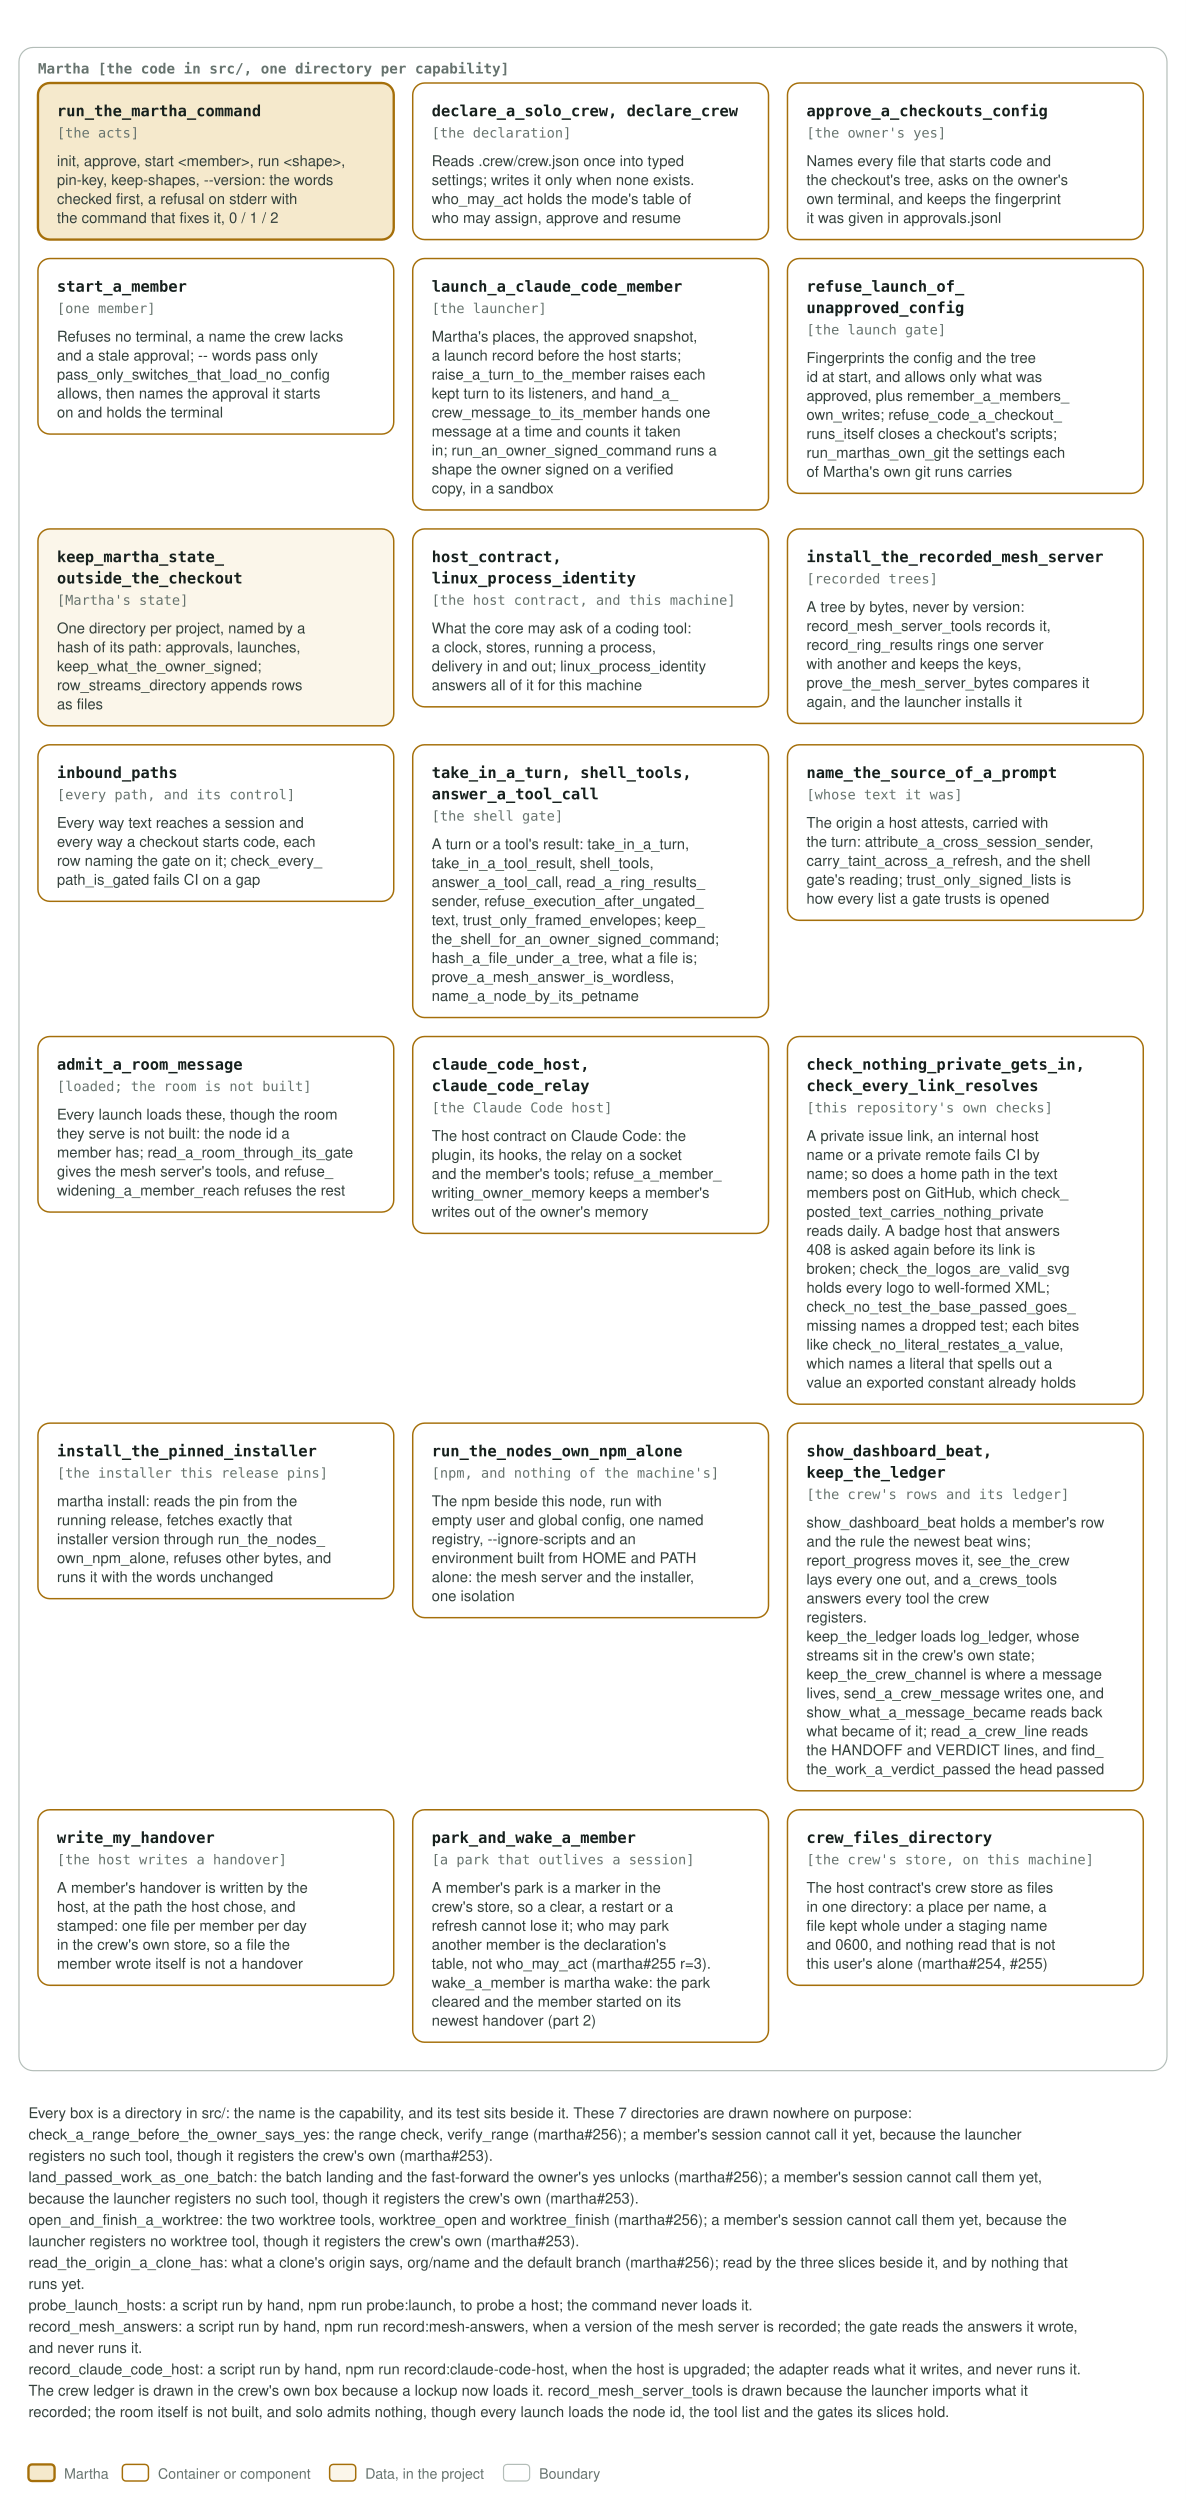
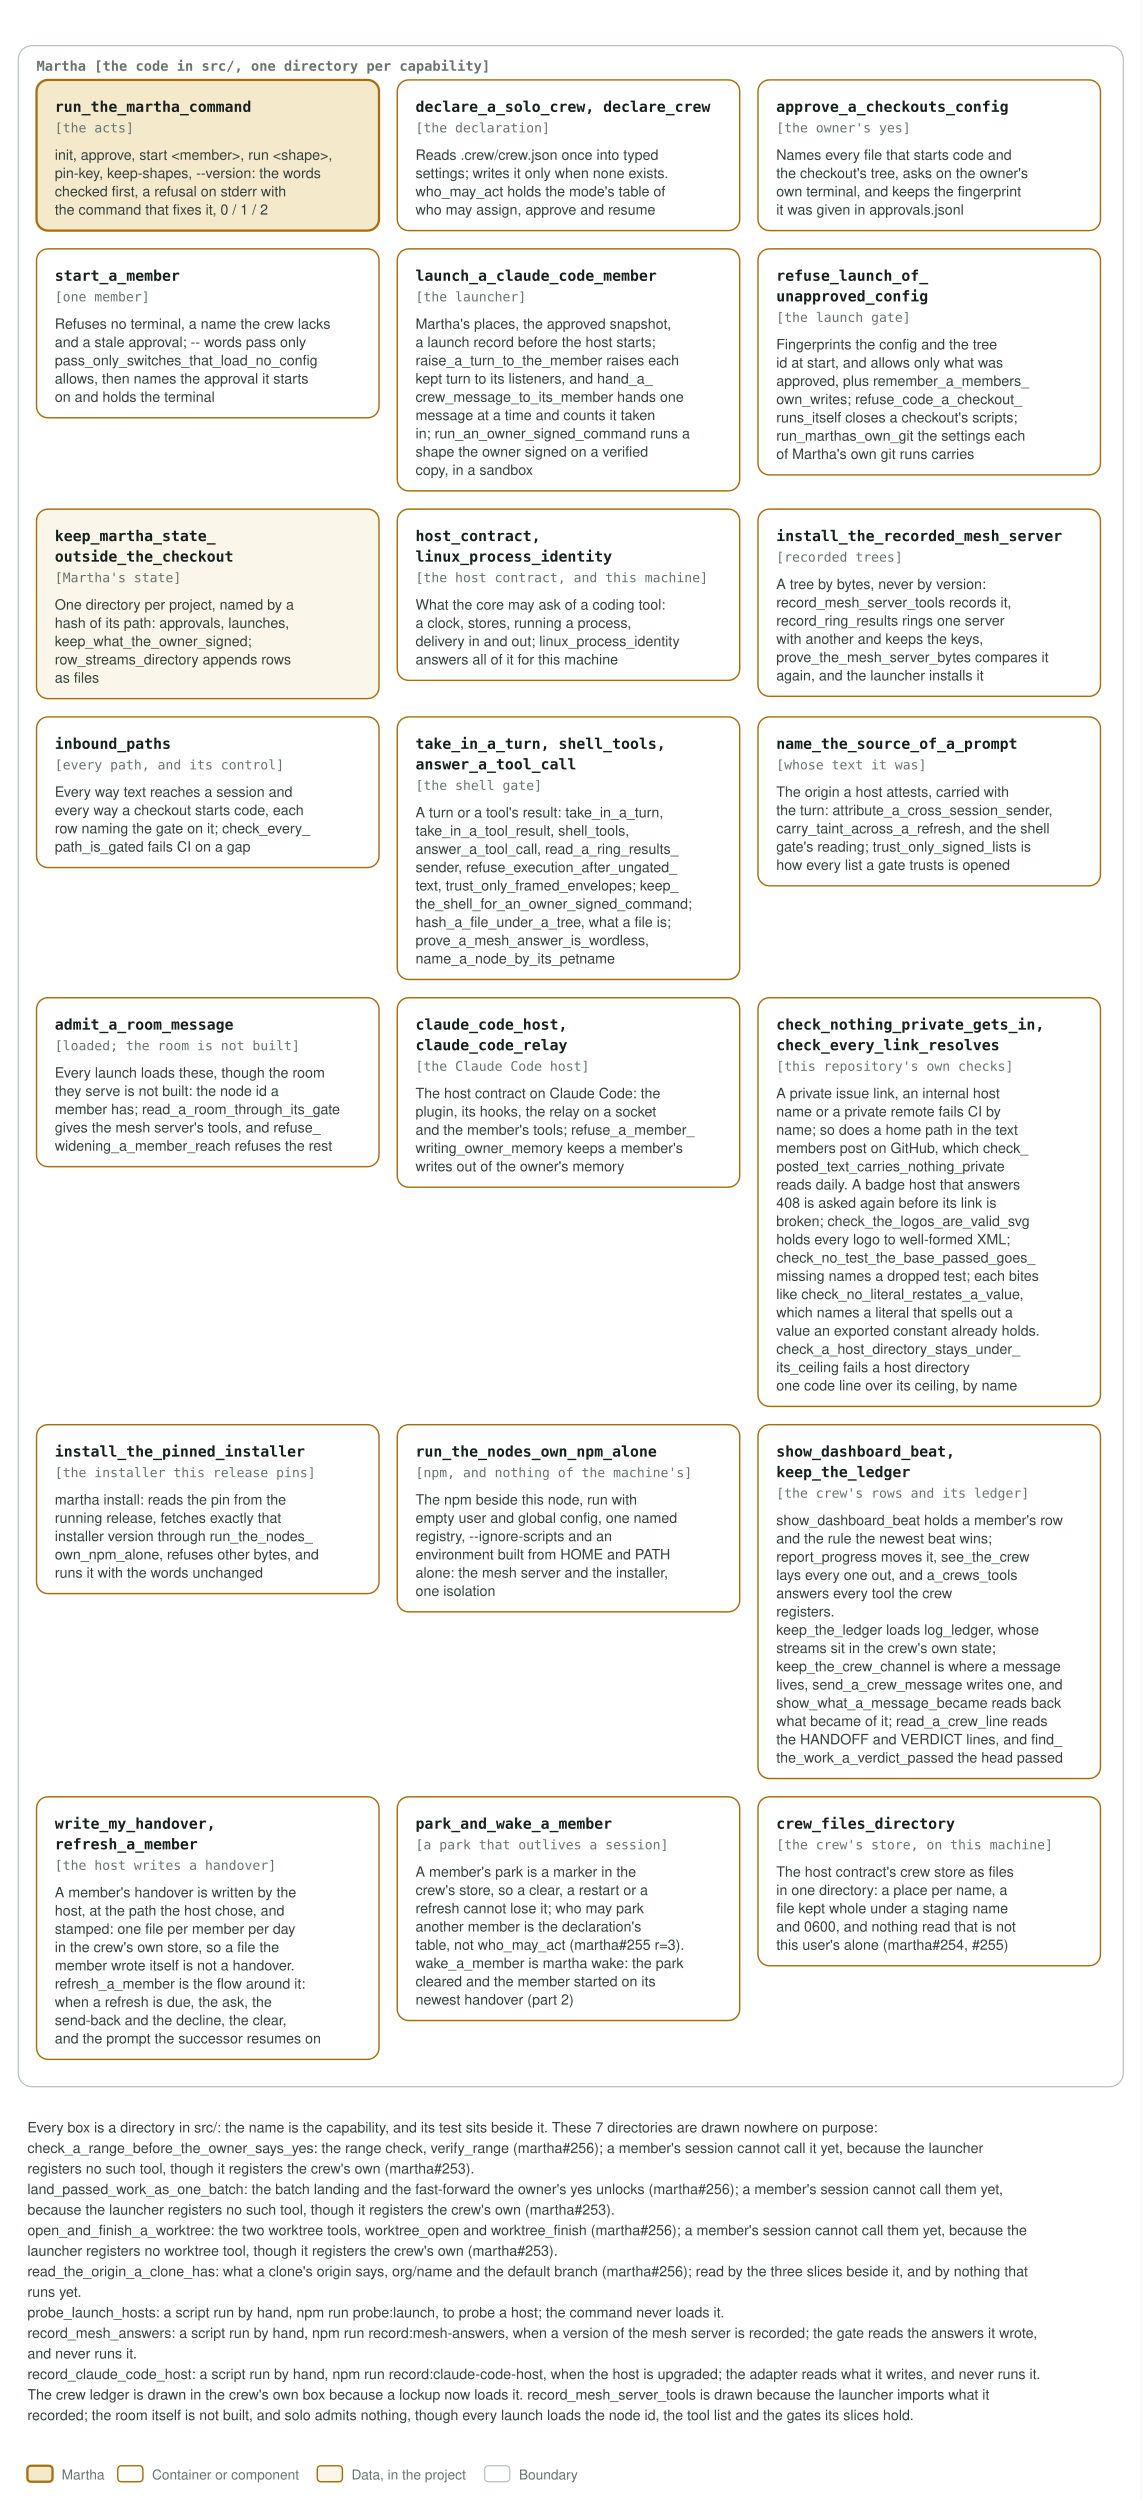
- <svg xmlns="http://www.w3.org/2000/svg" viewBox="0 0 1000 2108" role="img" aria-label="Martha components">
+ <svg xmlns="http://www.w3.org/2000/svg" viewBox="0 0 1000 2190" role="img" aria-label="Martha components">
  <style>
.t-name { font-family: "Atkinson Hyperlegible", "Segoe UI", system-ui, -apple-system, Helvetica, Arial, sans-serif; font-size: 15px; font-weight: 700; }
.t-desc { font-family: "Atkinson Hyperlegible", "Segoe UI", system-ui, -apple-system, Helvetica, Arial, sans-serif; font-size: 12.5px; }
.t-rel { font-family: "Atkinson Hyperlegible", "Segoe UI", system-ui, -apple-system, Helvetica, Arial, sans-serif; font-size: 11.5px; paint-order: stroke; stroke-width: 4px; stroke-linejoin: round; }
.t-code { font-family: "JetBrains Mono", ui-monospace, Menlo, Consolas, monospace; font-size: 13px; font-weight: 600; }
.t-type { font-family: "JetBrains Mono", ui-monospace, Menlo, Consolas, monospace; font-size: 11.5px; }
.t-bound { font-family: "JetBrains Mono", ui-monospace, Menlo, Consolas, monospace; font-size: 12px; font-weight: 600; }
.t-leg { font-family: "Atkinson Hyperlegible", "Segoe UI", system-ui, -apple-system, Helvetica, Arial, sans-serif; font-size: 12px; }
.edge { fill: none; stroke-width: 1.25; }
.edge-team { fill: none; stroke-width: 1.25; stroke-dasharray: 5 4; }
.bg { fill: #FFFFFF; }
.b-sys { fill: #F5E9CC; stroke: #A56F0A; stroke-width: 2; }
.b-per { fill: #E3EBF2; stroke: #3B5B7A; stroke-width: 1.25; }
.b-mac { fill: #E6E4EE; stroke: #5E5A78; stroke-width: 1.25; stroke-dasharray: 5 4; }
.b-ext { fill: #ECEFED; stroke: #8A9791; stroke-width: 1.25; }
.b-cmp { fill: #FFFFFF; stroke: #A56F0A; stroke-width: 1.25; }
.b-dat { fill: #FBF6EA; stroke: #A56F0A; stroke-width: 1.25; }
.b-team { fill: #FFFFFF; stroke: #5E5A78; stroke-width: 1.25; stroke-dasharray: 5 4; }
.b-later { fill: #F3F4F3; stroke: #8A9791; stroke-width: 1.25; stroke-dasharray: 5 4; }
.bound { fill: none; stroke: #B3BDB8; stroke-width: 1; }
.head { fill: #3B5B7A; }
.t-name, .t-code { fill: #16201D; }
.t-type, .t-bound, .t-leg { fill: #66736E; }
.t-desc { fill: #34413C; }
.t-rel { fill: #66736E; stroke: #FFFFFF; }
.edge, .edge-team { stroke: #8A9791; }
.arrowhead { fill: #8A9791; }
@media (prefers-color-scheme: dark) {
.bg { fill: #171F1C; }
.b-sys { fill: #3A2E13; stroke: #E3AA3C; }
.b-per { fill: #1D2A36; stroke: #8EB4D8; }
.b-mac { fill: #26243A; stroke: #A9A4C8; }
.b-ext { fill: #1C2421; stroke: #7D8B85; }
.b-cmp { fill: #171F1C; stroke: #E3AA3C; }
.b-dat { fill: #2A2414; stroke: #E3AA3C; }
.b-team { fill: #171F1C; stroke: #A9A4C8; }
.b-later { fill: #1C2421; stroke: #7D8B85; }
.bound { stroke: #4A5752; }
.head { fill: #8EB4D8; }
.t-name, .t-code { fill: #E6ECE9; }
.t-type, .t-bound, .t-leg { fill: #93A09A; }
.t-desc { fill: #C3CDC8; }
.t-rel { fill: #93A09A; stroke: #171F1C; }
.edge, .edge-team { stroke: #7D8B85; }
.arrowhead { fill: #7D8B85; }
}
</style>
  <defs>
    <marker id="a" viewBox="0 0 10 10" refX="9" refY="5" markerWidth="7" markerHeight="7" orient="auto-start-reverse">
      <path class="arrowhead" d="M0 0L10 5L0 10z" />
    </marker>
  </defs>
-   <rect class="bg" x="0" y="0" width="1000" height="2108" />
+   <rect class="bg" x="0" y="0" width="1000" height="2190" />
  <rect class="b-sys" x="32" y="70" width="300" height="132" rx="10" />
  <text class="t-code" x="48" y="98">run_the_martha_command</text>
  <text class="t-type" x="48" y="116">[the acts]</text>
  <text class="t-desc" x="48" y="140">init, approve, start &lt;member&gt;, run &lt;shape&gt;,</text>
  <text class="t-desc" x="48" y="156">pin-key, keep-shapes, --version: the words</text>
  <text class="t-desc" x="48" y="172">checked first, a refusal on stderr with</text>
  <text class="t-desc" x="48" y="188">the command that fixes it, 0 / 1 / 2</text>
  <rect class="b-cmp" x="348" y="70" width="300" height="132" rx="10" />
  <text class="t-code" x="364" y="98">declare_a_solo_crew, declare_crew</text>
  <text class="t-type" x="364" y="116">[the declaration]</text>
  <text class="t-desc" x="364" y="140">Reads .crew/crew.json once into typed</text>
  <text class="t-desc" x="364" y="156">settings; writes it only when none exists.</text>
  <text class="t-desc" x="364" y="172">who_may_act holds the mode's table of</text>
  <text class="t-desc" x="364" y="188">who may assign, approve and resume</text>
  <rect class="b-cmp" x="664" y="70" width="300" height="132" rx="10" />
  <text class="t-code" x="680" y="98">approve_a_checkouts_config</text>
  <text class="t-type" x="680" y="116">[the owner's yes]</text>
  <text class="t-desc" x="680" y="140">Names every file that starts code and</text>
  <text class="t-desc" x="680" y="156">the checkout's tree, asks on the owner's</text>
  <text class="t-desc" x="680" y="172">own terminal, and keeps the fingerprint</text>
  <text class="t-desc" x="680" y="188">it was given in approvals.jsonl</text>
  <rect class="b-cmp" x="32" y="218" width="300" height="148" rx="10" />
  <text class="t-code" x="48" y="246">start_a_member</text>
  <text class="t-type" x="48" y="264">[one member]</text>
  <text class="t-desc" x="48" y="288">Refuses no terminal, a name the crew lacks</text>
  <text class="t-desc" x="48" y="304">and a stale approval; -- words pass only</text>
  <text class="t-desc" x="48" y="320">pass_only_switches_that_load_no_config</text>
  <text class="t-desc" x="48" y="336">allows, then names the approval it starts</text>
  <text class="t-desc" x="48" y="352">on and holds the terminal</text>
  <rect class="b-cmp" x="348" y="218" width="300" height="212" rx="10" />
  <text class="t-code" x="364" y="246">launch_a_claude_code_member</text>
  <text class="t-type" x="364" y="264">[the launcher]</text>
  <text class="t-desc" x="364" y="288">Martha's places, the approved snapshot,</text>
  <text class="t-desc" x="364" y="304">a launch record before the host starts;</text>
  <text class="t-desc" x="364" y="320">raise_a_turn_to_the_member raises each</text>
  <text class="t-desc" x="364" y="336">kept turn to its listeners, and hand_a_</text>
  <text class="t-desc" x="364" y="352">crew_message_to_its_member hands one</text>
  <text class="t-desc" x="364" y="368">message at a time and counts it taken</text>
  <text class="t-desc" x="364" y="384">in; run_an_owner_signed_command runs a</text>
  <text class="t-desc" x="364" y="400">shape the owner signed on a verified</text>
  <text class="t-desc" x="364" y="416">copy, in a sandbox</text>
  <rect class="b-cmp" x="664" y="218" width="300" height="198" rx="10" />
  <text class="t-code" x="680" y="246">refuse_launch_of_</text>
  <text class="t-code" x="680" y="264">unapproved_config</text>
  <text class="t-type" x="680" y="282">[the launch gate]</text>
  <text class="t-desc" x="680" y="306">Fingerprints the config and the tree</text>
  <text class="t-desc" x="680" y="322">id at start, and allows only what was</text>
  <text class="t-desc" x="680" y="338">approved, plus remember_a_members_</text>
  <text class="t-desc" x="680" y="354">own_writes; refuse_code_a_checkout_</text>
  <text class="t-desc" x="680" y="370">runs_itself closes a checkout's scripts;</text>
  <text class="t-desc" x="680" y="386">run_marthas_own_git the settings each</text>
  <text class="t-desc" x="680" y="402">of Martha's own git runs carries</text>
  <rect class="b-dat" x="32" y="446" width="300" height="166" rx="10" />
  <text class="t-code" x="48" y="474">keep_martha_state_</text>
  <text class="t-code" x="48" y="492">outside_the_checkout</text>
  <text class="t-type" x="48" y="510">[Martha's state]</text>
  <text class="t-desc" x="48" y="534">One directory per project, named by a</text>
  <text class="t-desc" x="48" y="550">hash of its path: approvals, launches,</text>
  <text class="t-desc" x="48" y="566">keep_what_the_owner_signed;</text>
  <text class="t-desc" x="48" y="582">row_streams_directory appends rows</text>
  <text class="t-desc" x="48" y="598">as files</text>
  <rect class="b-cmp" x="348" y="446" width="300" height="150" rx="10" />
  <text class="t-code" x="364" y="474">host_contract,</text>
  <text class="t-code" x="364" y="492">linux_process_identity</text>
  <text class="t-type" x="364" y="510">[the host contract, and this machine]</text>
  <text class="t-desc" x="364" y="534">What the core may ask of a coding tool:</text>
  <text class="t-desc" x="364" y="550">a clock, stores, running a process,</text>
  <text class="t-desc" x="364" y="566">delivery in and out; linux_process_identity</text>
  <text class="t-desc" x="364" y="582">answers all of it for this machine</text>
  <rect class="b-cmp" x="664" y="446" width="300" height="164" rx="10" />
  <text class="t-code" x="680" y="474">install_the_recorded_mesh_server</text>
  <text class="t-type" x="680" y="492">[recorded trees]</text>
  <text class="t-desc" x="680" y="516">A tree by bytes, never by version:</text>
  <text class="t-desc" x="680" y="532">record_mesh_server_tools records it,</text>
  <text class="t-desc" x="680" y="548">record_ring_results rings one server</text>
  <text class="t-desc" x="680" y="564">with another and keeps the keys,</text>
  <text class="t-desc" x="680" y="580">prove_the_mesh_server_bytes compares it</text>
  <text class="t-desc" x="680" y="596">again, and the launcher installs it</text>
  <rect class="b-cmp" x="32" y="628" width="300" height="132" rx="10" />
  <text class="t-code" x="48" y="656">inbound_paths</text>
  <text class="t-type" x="48" y="674">[every path, and its control]</text>
  <text class="t-desc" x="48" y="698">Every way text reaches a session and</text>
  <text class="t-desc" x="48" y="714">every way a checkout starts code, each</text>
  <text class="t-desc" x="48" y="730">row naming the gate on it; check_every_</text>
  <text class="t-desc" x="48" y="746">path_is_gated fails CI on a gap</text>
  <rect class="b-cmp" x="348" y="628" width="300" height="230" rx="10" />
  <text class="t-code" x="364" y="656">take_in_a_turn, shell_tools,</text>
  <text class="t-code" x="364" y="674">answer_a_tool_call</text>
  <text class="t-type" x="364" y="692">[the shell gate]</text>
  <text class="t-desc" x="364" y="716">A turn or a tool's result: take_in_a_turn,</text>
  <text class="t-desc" x="364" y="732">take_in_a_tool_result, shell_tools,</text>
  <text class="t-desc" x="364" y="748">answer_a_tool_call, read_a_ring_results_</text>
  <text class="t-desc" x="364" y="764">sender, refuse_execution_after_ungated_</text>
  <text class="t-desc" x="364" y="780">text, trust_only_framed_envelopes; keep_</text>
  <text class="t-desc" x="364" y="796">the_shell_for_an_owner_signed_command;</text>
  <text class="t-desc" x="364" y="812">hash_a_file_under_a_tree, what a file is;</text>
  <text class="t-desc" x="364" y="828">prove_a_mesh_answer_is_wordless,</text>
  <text class="t-desc" x="364" y="844">name_a_node_by_its_petname</text>
  <rect class="b-cmp" x="664" y="628" width="300" height="148" rx="10" />
  <text class="t-code" x="680" y="656">name_the_source_of_a_prompt</text>
  <text class="t-type" x="680" y="674">[whose text it was]</text>
  <text class="t-desc" x="680" y="698">The origin a host attests, carried with</text>
  <text class="t-desc" x="680" y="714">the turn: attribute_a_cross_session_sender,</text>
  <text class="t-desc" x="680" y="730">carry_taint_across_a_refresh, and the shell</text>
  <text class="t-desc" x="680" y="746">gate's reading; trust_only_signed_lists is</text>
  <text class="t-desc" x="680" y="762">how every list a gate trusts is opened</text>
  <rect class="b-cmp" x="32" y="874" width="300" height="148" rx="10" />
  <text class="t-code" x="48" y="902">admit_a_room_message</text>
  <text class="t-type" x="48" y="920">[loaded; the room is not built]</text>
  <text class="t-desc" x="48" y="944">Every launch loads these, though the room</text>
  <text class="t-desc" x="48" y="960">they serve is not built: the node id a</text>
  <text class="t-desc" x="48" y="976">member has; read_a_room_through_its_gate</text>
  <text class="t-desc" x="48" y="992">gives the mesh server's tools, and refuse_</text>
  <text class="t-desc" x="48" y="1008">widening_a_member_reach refuses the rest</text>
  <rect class="b-cmp" x="348" y="874" width="300" height="166" rx="10" />
  <text class="t-code" x="364" y="902">claude_code_host,</text>
  <text class="t-code" x="364" y="920">claude_code_relay</text>
  <text class="t-type" x="364" y="938">[the Claude Code host]</text>
  <text class="t-desc" x="364" y="962">The host contract on Claude Code: the</text>
  <text class="t-desc" x="364" y="978">plugin, its hooks, the relay on a socket</text>
  <text class="t-desc" x="364" y="994">and the member's tools; refuse_a_member_</text>
  <text class="t-desc" x="364" y="1010">writing_owner_memory keeps a member's</text>
  <text class="t-desc" x="364" y="1026">writes out of the owner's memory</text>
-   <rect class="b-cmp" x="664" y="874" width="300" height="310" rx="10" />
+   <rect class="b-cmp" x="664" y="874" width="300" height="358" rx="10" />
  <text class="t-code" x="680" y="902">check_nothing_private_gets_in,</text>
  <text class="t-code" x="680" y="920">check_every_link_resolves</text>
  <text class="t-type" x="680" y="938">[this repository's own checks]</text>
  <text class="t-desc" x="680" y="962">A private issue link, an internal host</text>
  <text class="t-desc" x="680" y="978">name or a private remote fails CI by</text>
  <text class="t-desc" x="680" y="994">name; so does a home path in the text</text>
  <text class="t-desc" x="680" y="1010">members post on GitHub, which check_</text>
  <text class="t-desc" x="680" y="1026">posted_text_carries_nothing_private</text>
  <text class="t-desc" x="680" y="1042">reads daily. A badge host that answers</text>
  <text class="t-desc" x="680" y="1058">408 is asked again before its link is</text>
  <text class="t-desc" x="680" y="1074">broken; check_the_logos_are_valid_svg</text>
  <text class="t-desc" x="680" y="1090">holds every logo to well-formed XML;</text>
  <text class="t-desc" x="680" y="1106">check_no_test_the_base_passed_goes_</text>
  <text class="t-desc" x="680" y="1122">missing names a dropped test; each bites</text>
  <text class="t-desc" x="680" y="1138">like check_no_literal_restates_a_value,</text>
  <text class="t-desc" x="680" y="1154">which names a literal that spells out a</text>
-   <text class="t-desc" x="680" y="1170">value an exported constant already holds</text>
-   <rect class="b-cmp" x="32" y="1200" width="300" height="148" rx="10" />
-   <text class="t-code" x="48" y="1228">install_the_pinned_installer</text>
-   <text class="t-type" x="48" y="1246">[the installer this release pins]</text>
-   <text class="t-desc" x="48" y="1270">martha install: reads the pin from the</text>
-   <text class="t-desc" x="48" y="1286">running release, fetches exactly that</text>
-   <text class="t-desc" x="48" y="1302">installer version through run_the_nodes_</text>
-   <text class="t-desc" x="48" y="1318">own_npm_alone, refuses other bytes, and</text>
-   <text class="t-desc" x="48" y="1334">runs it with the words unchanged</text>
-   <rect class="b-cmp" x="348" y="1200" width="300" height="164" rx="10" />
-   <text class="t-code" x="364" y="1228">run_the_nodes_own_npm_alone</text>
-   <text class="t-type" x="364" y="1246">[npm, and nothing of the machine's]</text>
-   <text class="t-desc" x="364" y="1270">The npm beside this node, run with</text>
-   <text class="t-desc" x="364" y="1286">empty user and global config, one named</text>
-   <text class="t-desc" x="364" y="1302">registry, --ignore-scripts and an</text>
-   <text class="t-desc" x="364" y="1318">environment built from HOME and PATH</text>
-   <text class="t-desc" x="364" y="1334">alone: the mesh server and the installer,</text>
-   <text class="t-desc" x="364" y="1350">one isolation</text>
-   <rect class="b-cmp" x="664" y="1200" width="300" height="310" rx="10" />
-   <text class="t-code" x="680" y="1228">show_dashboard_beat,</text>
-   <text class="t-code" x="680" y="1246">keep_the_ledger</text>
-   <text class="t-type" x="680" y="1264">[the crew's rows and its ledger]</text>
-   <text class="t-desc" x="680" y="1288">show_dashboard_beat holds a member's row</text>
-   <text class="t-desc" x="680" y="1304">and the rule the newest beat wins;</text>
-   <text class="t-desc" x="680" y="1320">report_progress moves it, see_the_crew</text>
-   <text class="t-desc" x="680" y="1336">lays every one out, and a_crews_tools</text>
-   <text class="t-desc" x="680" y="1352">answers every tool the crew</text>
-   <text class="t-desc" x="680" y="1368">registers.</text>
-   <text class="t-desc" x="680" y="1384">keep_the_ledger loads log_ledger, whose</text>
-   <text class="t-desc" x="680" y="1400">streams sit in the crew's own state;</text>
-   <text class="t-desc" x="680" y="1416">keep_the_crew_channel is where a message</text>
-   <text class="t-desc" x="680" y="1432">lives, send_a_crew_message writes one, and</text>
-   <text class="t-desc" x="680" y="1448">show_what_a_message_became reads back</text>
-   <text class="t-desc" x="680" y="1464">what became of it; read_a_crew_line reads</text>
-   <text class="t-desc" x="680" y="1480">the HANDOFF and VERDICT lines, and find_</text>
-   <text class="t-desc" x="680" y="1496">the_work_a_verdict_passed the head passed</text>
-   <rect class="b-cmp" x="32" y="1526" width="300" height="148" rx="10" />
-   <text class="t-code" x="48" y="1554">write_my_handover</text>
-   <text class="t-type" x="48" y="1572">[the host writes a handover]</text>
-   <text class="t-desc" x="48" y="1596">A member's handover is written by the</text>
-   <text class="t-desc" x="48" y="1612">host, at the path the host chose, and</text>
-   <text class="t-desc" x="48" y="1628">stamped: one file per member per day</text>
-   <text class="t-desc" x="48" y="1644">in the crew's own store, so a file the</text>
-   <text class="t-desc" x="48" y="1660">member wrote itself is not a handover</text>
-   <rect class="b-cmp" x="348" y="1526" width="300" height="196" rx="10" />
-   <text class="t-code" x="364" y="1554">park_and_wake_a_member</text>
-   <text class="t-type" x="364" y="1572">[a park that outlives a session]</text>
-   <text class="t-desc" x="364" y="1596">A member's park is a marker in the</text>
-   <text class="t-desc" x="364" y="1612">crew's store, so a clear, a restart or a</text>
-   <text class="t-desc" x="364" y="1628">refresh cannot lose it; who may park</text>
-   <text class="t-desc" x="364" y="1644">another member is the declaration's</text>
-   <text class="t-desc" x="364" y="1660">table, not who_may_act (martha#255 r=3).</text>
-   <text class="t-desc" x="364" y="1676">wake_a_member is martha wake: the park</text>
-   <text class="t-desc" x="364" y="1692">cleared and the member started on its</text>
-   <text class="t-desc" x="364" y="1708">newest handover (part 2)</text>
-   <rect class="b-cmp" x="664" y="1526" width="300" height="148" rx="10" />
-   <text class="t-code" x="680" y="1554">crew_files_directory</text>
-   <text class="t-type" x="680" y="1572">[the crew's store, on this machine]</text>
-   <text class="t-desc" x="680" y="1596">The host contract's crew store as files</text>
-   <text class="t-desc" x="680" y="1612">in one directory: a place per name, a</text>
-   <text class="t-desc" x="680" y="1628">file kept whole under a staging name</text>
-   <text class="t-desc" x="680" y="1644">and 0600, and nothing read that is not</text>
-   <text class="t-desc" x="680" y="1660">this user's alone (martha#254, #255)</text>
-   <rect class="bound" x="16" y="40" width="968" height="1706" rx="12" />
+   <text class="t-desc" x="680" y="1170">value an exported constant already holds.</text>
+   <text class="t-desc" x="680" y="1186">check_a_host_directory_stays_under_</text>
+   <text class="t-desc" x="680" y="1202">its_ceiling fails a host directory</text>
+   <text class="t-desc" x="680" y="1218">one code line over its ceiling, by name</text>
+   <rect class="b-cmp" x="32" y="1248" width="300" height="148" rx="10" />
+   <text class="t-code" x="48" y="1276">install_the_pinned_installer</text>
+   <text class="t-type" x="48" y="1294">[the installer this release pins]</text>
+   <text class="t-desc" x="48" y="1318">martha install: reads the pin from the</text>
+   <text class="t-desc" x="48" y="1334">running release, fetches exactly that</text>
+   <text class="t-desc" x="48" y="1350">installer version through run_the_nodes_</text>
+   <text class="t-desc" x="48" y="1366">own_npm_alone, refuses other bytes, and</text>
+   <text class="t-desc" x="48" y="1382">runs it with the words unchanged</text>
+   <rect class="b-cmp" x="348" y="1248" width="300" height="164" rx="10" />
+   <text class="t-code" x="364" y="1276">run_the_nodes_own_npm_alone</text>
+   <text class="t-type" x="364" y="1294">[npm, and nothing of the machine's]</text>
+   <text class="t-desc" x="364" y="1318">The npm beside this node, run with</text>
+   <text class="t-desc" x="364" y="1334">empty user and global config, one named</text>
+   <text class="t-desc" x="364" y="1350">registry, --ignore-scripts and an</text>
+   <text class="t-desc" x="364" y="1366">environment built from HOME and PATH</text>
+   <text class="t-desc" x="364" y="1382">alone: the mesh server and the installer,</text>
+   <text class="t-desc" x="364" y="1398">one isolation</text>
+   <rect class="b-cmp" x="664" y="1248" width="300" height="310" rx="10" />
+   <text class="t-code" x="680" y="1276">show_dashboard_beat,</text>
+   <text class="t-code" x="680" y="1294">keep_the_ledger</text>
+   <text class="t-type" x="680" y="1312">[the crew's rows and its ledger]</text>
+   <text class="t-desc" x="680" y="1336">show_dashboard_beat holds a member's row</text>
+   <text class="t-desc" x="680" y="1352">and the rule the newest beat wins;</text>
+   <text class="t-desc" x="680" y="1368">report_progress moves it, see_the_crew</text>
+   <text class="t-desc" x="680" y="1384">lays every one out, and a_crews_tools</text>
+   <text class="t-desc" x="680" y="1400">answers every tool the crew</text>
+   <text class="t-desc" x="680" y="1416">registers.</text>
+   <text class="t-desc" x="680" y="1432">keep_the_ledger loads log_ledger, whose</text>
+   <text class="t-desc" x="680" y="1448">streams sit in the crew's own state;</text>
+   <text class="t-desc" x="680" y="1464">keep_the_crew_channel is where a message</text>
+   <text class="t-desc" x="680" y="1480">lives, send_a_crew_message writes one, and</text>
+   <text class="t-desc" x="680" y="1496">show_what_a_message_became reads back</text>
+   <text class="t-desc" x="680" y="1512">what became of it; read_a_crew_line reads</text>
+   <text class="t-desc" x="680" y="1528">the HANDOFF and VERDICT lines, and find_</text>
+   <text class="t-desc" x="680" y="1544">the_work_a_verdict_passed the head passed</text>
+   <rect class="b-cmp" x="32" y="1574" width="300" height="230" rx="10" />
+   <text class="t-code" x="48" y="1602">write_my_handover,</text>
+   <text class="t-code" x="48" y="1620">refresh_a_member</text>
+   <text class="t-type" x="48" y="1638">[the host writes a handover]</text>
+   <text class="t-desc" x="48" y="1662">A member's handover is written by the</text>
+   <text class="t-desc" x="48" y="1678">host, at the path the host chose, and</text>
+   <text class="t-desc" x="48" y="1694">stamped: one file per member per day</text>
+   <text class="t-desc" x="48" y="1710">in the crew's own store, so a file the</text>
+   <text class="t-desc" x="48" y="1726">member wrote itself is not a handover.</text>
+   <text class="t-desc" x="48" y="1742">refresh_a_member is the flow around it:</text>
+   <text class="t-desc" x="48" y="1758">when a refresh is due, the ask, the</text>
+   <text class="t-desc" x="48" y="1774">send-back and the decline, the clear,</text>
+   <text class="t-desc" x="48" y="1790">and the prompt the successor resumes on</text>
+   <rect class="b-cmp" x="348" y="1574" width="300" height="196" rx="10" />
+   <text class="t-code" x="364" y="1602">park_and_wake_a_member</text>
+   <text class="t-type" x="364" y="1620">[a park that outlives a session]</text>
+   <text class="t-desc" x="364" y="1644">A member's park is a marker in the</text>
+   <text class="t-desc" x="364" y="1660">crew's store, so a clear, a restart or a</text>
+   <text class="t-desc" x="364" y="1676">refresh cannot lose it; who may park</text>
+   <text class="t-desc" x="364" y="1692">another member is the declaration's</text>
+   <text class="t-desc" x="364" y="1708">table, not who_may_act (martha#255 r=3).</text>
+   <text class="t-desc" x="364" y="1724">wake_a_member is martha wake: the park</text>
+   <text class="t-desc" x="364" y="1740">cleared and the member started on its</text>
+   <text class="t-desc" x="364" y="1756">newest handover (part 2)</text>
+   <rect class="b-cmp" x="664" y="1574" width="300" height="148" rx="10" />
+   <text class="t-code" x="680" y="1602">crew_files_directory</text>
+   <text class="t-type" x="680" y="1620">[the crew's store, on this machine]</text>
+   <text class="t-desc" x="680" y="1644">The host contract's crew store as files</text>
+   <text class="t-desc" x="680" y="1660">in one directory: a place per name, a</text>
+   <text class="t-desc" x="680" y="1676">file kept whole under a staging name</text>
+   <text class="t-desc" x="680" y="1692">and 0600, and nothing read that is not</text>
+   <text class="t-desc" x="680" y="1708">this user's alone (martha#254, #255)</text>
+   <rect class="bound" x="16" y="40" width="968" height="1788" rx="12" />
  <text class="t-bound" x="32" y="62">Martha [the code in src/, one directory per capability]</text>
-   <text class="t-desc" x="24" y="1786">Every box is a directory in src/: the name is the capability, and its test sits beside it. These 7 directories are drawn nowhere on purpose:</text>
-   <text class="t-desc" x="24" y="1804">check_a_range_before_the_owner_says_yes: the range check, verify_range (martha#256); a member's session cannot call it yet, because the launcher</text>
-   <text class="t-desc" x="24" y="1822">registers no such tool, though it registers the crew's own (martha#253).</text>
-   <text class="t-desc" x="24" y="1840">land_passed_work_as_one_batch: the batch landing and the fast-forward the owner's yes unlocks (martha#256); a member's session cannot call them yet,</text>
-   <text class="t-desc" x="24" y="1858">because the launcher registers no such tool, though it registers the crew's own (martha#253).</text>
-   <text class="t-desc" x="24" y="1876">open_and_finish_a_worktree: the two worktree tools, worktree_open and worktree_finish (martha#256); a member's session cannot call them yet, because the</text>
-   <text class="t-desc" x="24" y="1894">launcher registers no worktree tool, though it registers the crew's own (martha#253).</text>
-   <text class="t-desc" x="24" y="1912">read_the_origin_a_clone_has: what a clone's origin says, org/name and the default branch (martha#256); read by the three slices beside it, and by nothing that</text>
-   <text class="t-desc" x="24" y="1930">runs yet.</text>
-   <text class="t-desc" x="24" y="1948">probe_launch_hosts: a script run by hand, npm run probe:launch, to probe a host; the command never loads it.</text>
-   <text class="t-desc" x="24" y="1966">record_mesh_answers: a script run by hand, npm run record:mesh-answers, when a version of the mesh server is recorded; the gate reads the answers it wrote,</text>
-   <text class="t-desc" x="24" y="1984">and never runs it.</text>
-   <text class="t-desc" x="24" y="2002">record_claude_code_host: a script run by hand, npm run record:claude-code-host, when the host is upgraded; the adapter reads what it writes, and never runs it.</text>
-   <text class="t-desc" x="24" y="2020">The crew ledger is drawn in the crew's own box because a lockup now loads it. record_mesh_server_tools is drawn because the launcher imports what it</text>
-   <text class="t-desc" x="24" y="2038">recorded; the room itself is not built, and solo admits nothing, though every launch loads the node id, the tool list and the gates its slices hold.</text>
-   <rect class="b-sys" x="24" y="2078" width="22" height="14" rx="3" />
-   <text class="t-leg" x="54" y="2090">Martha</text>
-   <rect class="b-cmp" x="103.168" y="2078" width="22" height="14" rx="3" />
-   <text class="t-leg" x="133.168" y="2090">Container or component</text>
-   <rect class="b-dat" x="277.94" y="2078" width="22" height="14" rx="3" />
-   <text class="t-leg" x="307.94" y="2090">Data, in the project</text>
-   <rect class="bound" x="424.572" y="2078" width="22" height="14" rx="3" />
-   <text class="t-leg" x="454.572" y="2090">Boundary</text>
+   <text class="t-desc" x="24" y="1868">Every box is a directory in src/: the name is the capability, and its test sits beside it. These 7 directories are drawn nowhere on purpose:</text>
+   <text class="t-desc" x="24" y="1886">check_a_range_before_the_owner_says_yes: the range check, verify_range (martha#256); a member's session cannot call it yet, because the launcher</text>
+   <text class="t-desc" x="24" y="1904">registers no such tool, though it registers the crew's own (martha#253).</text>
+   <text class="t-desc" x="24" y="1922">land_passed_work_as_one_batch: the batch landing and the fast-forward the owner's yes unlocks (martha#256); a member's session cannot call them yet,</text>
+   <text class="t-desc" x="24" y="1940">because the launcher registers no such tool, though it registers the crew's own (martha#253).</text>
+   <text class="t-desc" x="24" y="1958">open_and_finish_a_worktree: the two worktree tools, worktree_open and worktree_finish (martha#256); a member's session cannot call them yet, because the</text>
+   <text class="t-desc" x="24" y="1976">launcher registers no worktree tool, though it registers the crew's own (martha#253).</text>
+   <text class="t-desc" x="24" y="1994">read_the_origin_a_clone_has: what a clone's origin says, org/name and the default branch (martha#256); read by the three slices beside it, and by nothing that</text>
+   <text class="t-desc" x="24" y="2012">runs yet.</text>
+   <text class="t-desc" x="24" y="2030">probe_launch_hosts: a script run by hand, npm run probe:launch, to probe a host; the command never loads it.</text>
+   <text class="t-desc" x="24" y="2048">record_mesh_answers: a script run by hand, npm run record:mesh-answers, when a version of the mesh server is recorded; the gate reads the answers it wrote,</text>
+   <text class="t-desc" x="24" y="2066">and never runs it.</text>
+   <text class="t-desc" x="24" y="2084">record_claude_code_host: a script run by hand, npm run record:claude-code-host, when the host is upgraded; the adapter reads what it writes, and never runs it.</text>
+   <text class="t-desc" x="24" y="2102">The crew ledger is drawn in the crew's own box because a lockup now loads it. record_mesh_server_tools is drawn because the launcher imports what it</text>
+   <text class="t-desc" x="24" y="2120">recorded; the room itself is not built, and solo admits nothing, though every launch loads the node id, the tool list and the gates its slices hold.</text>
+   <rect class="b-sys" x="24" y="2160" width="22" height="14" rx="3" />
+   <text class="t-leg" x="54" y="2172">Martha</text>
+   <rect class="b-cmp" x="103.168" y="2160" width="22" height="14" rx="3" />
+   <text class="t-leg" x="133.168" y="2172">Container or component</text>
+   <rect class="b-dat" x="277.94" y="2160" width="22" height="14" rx="3" />
+   <text class="t-leg" x="307.94" y="2172">Data, in the project</text>
+   <rect class="bound" x="424.572" y="2160" width="22" height="14" rx="3" />
+   <text class="t-leg" x="454.572" y="2172">Boundary</text>
</svg>
